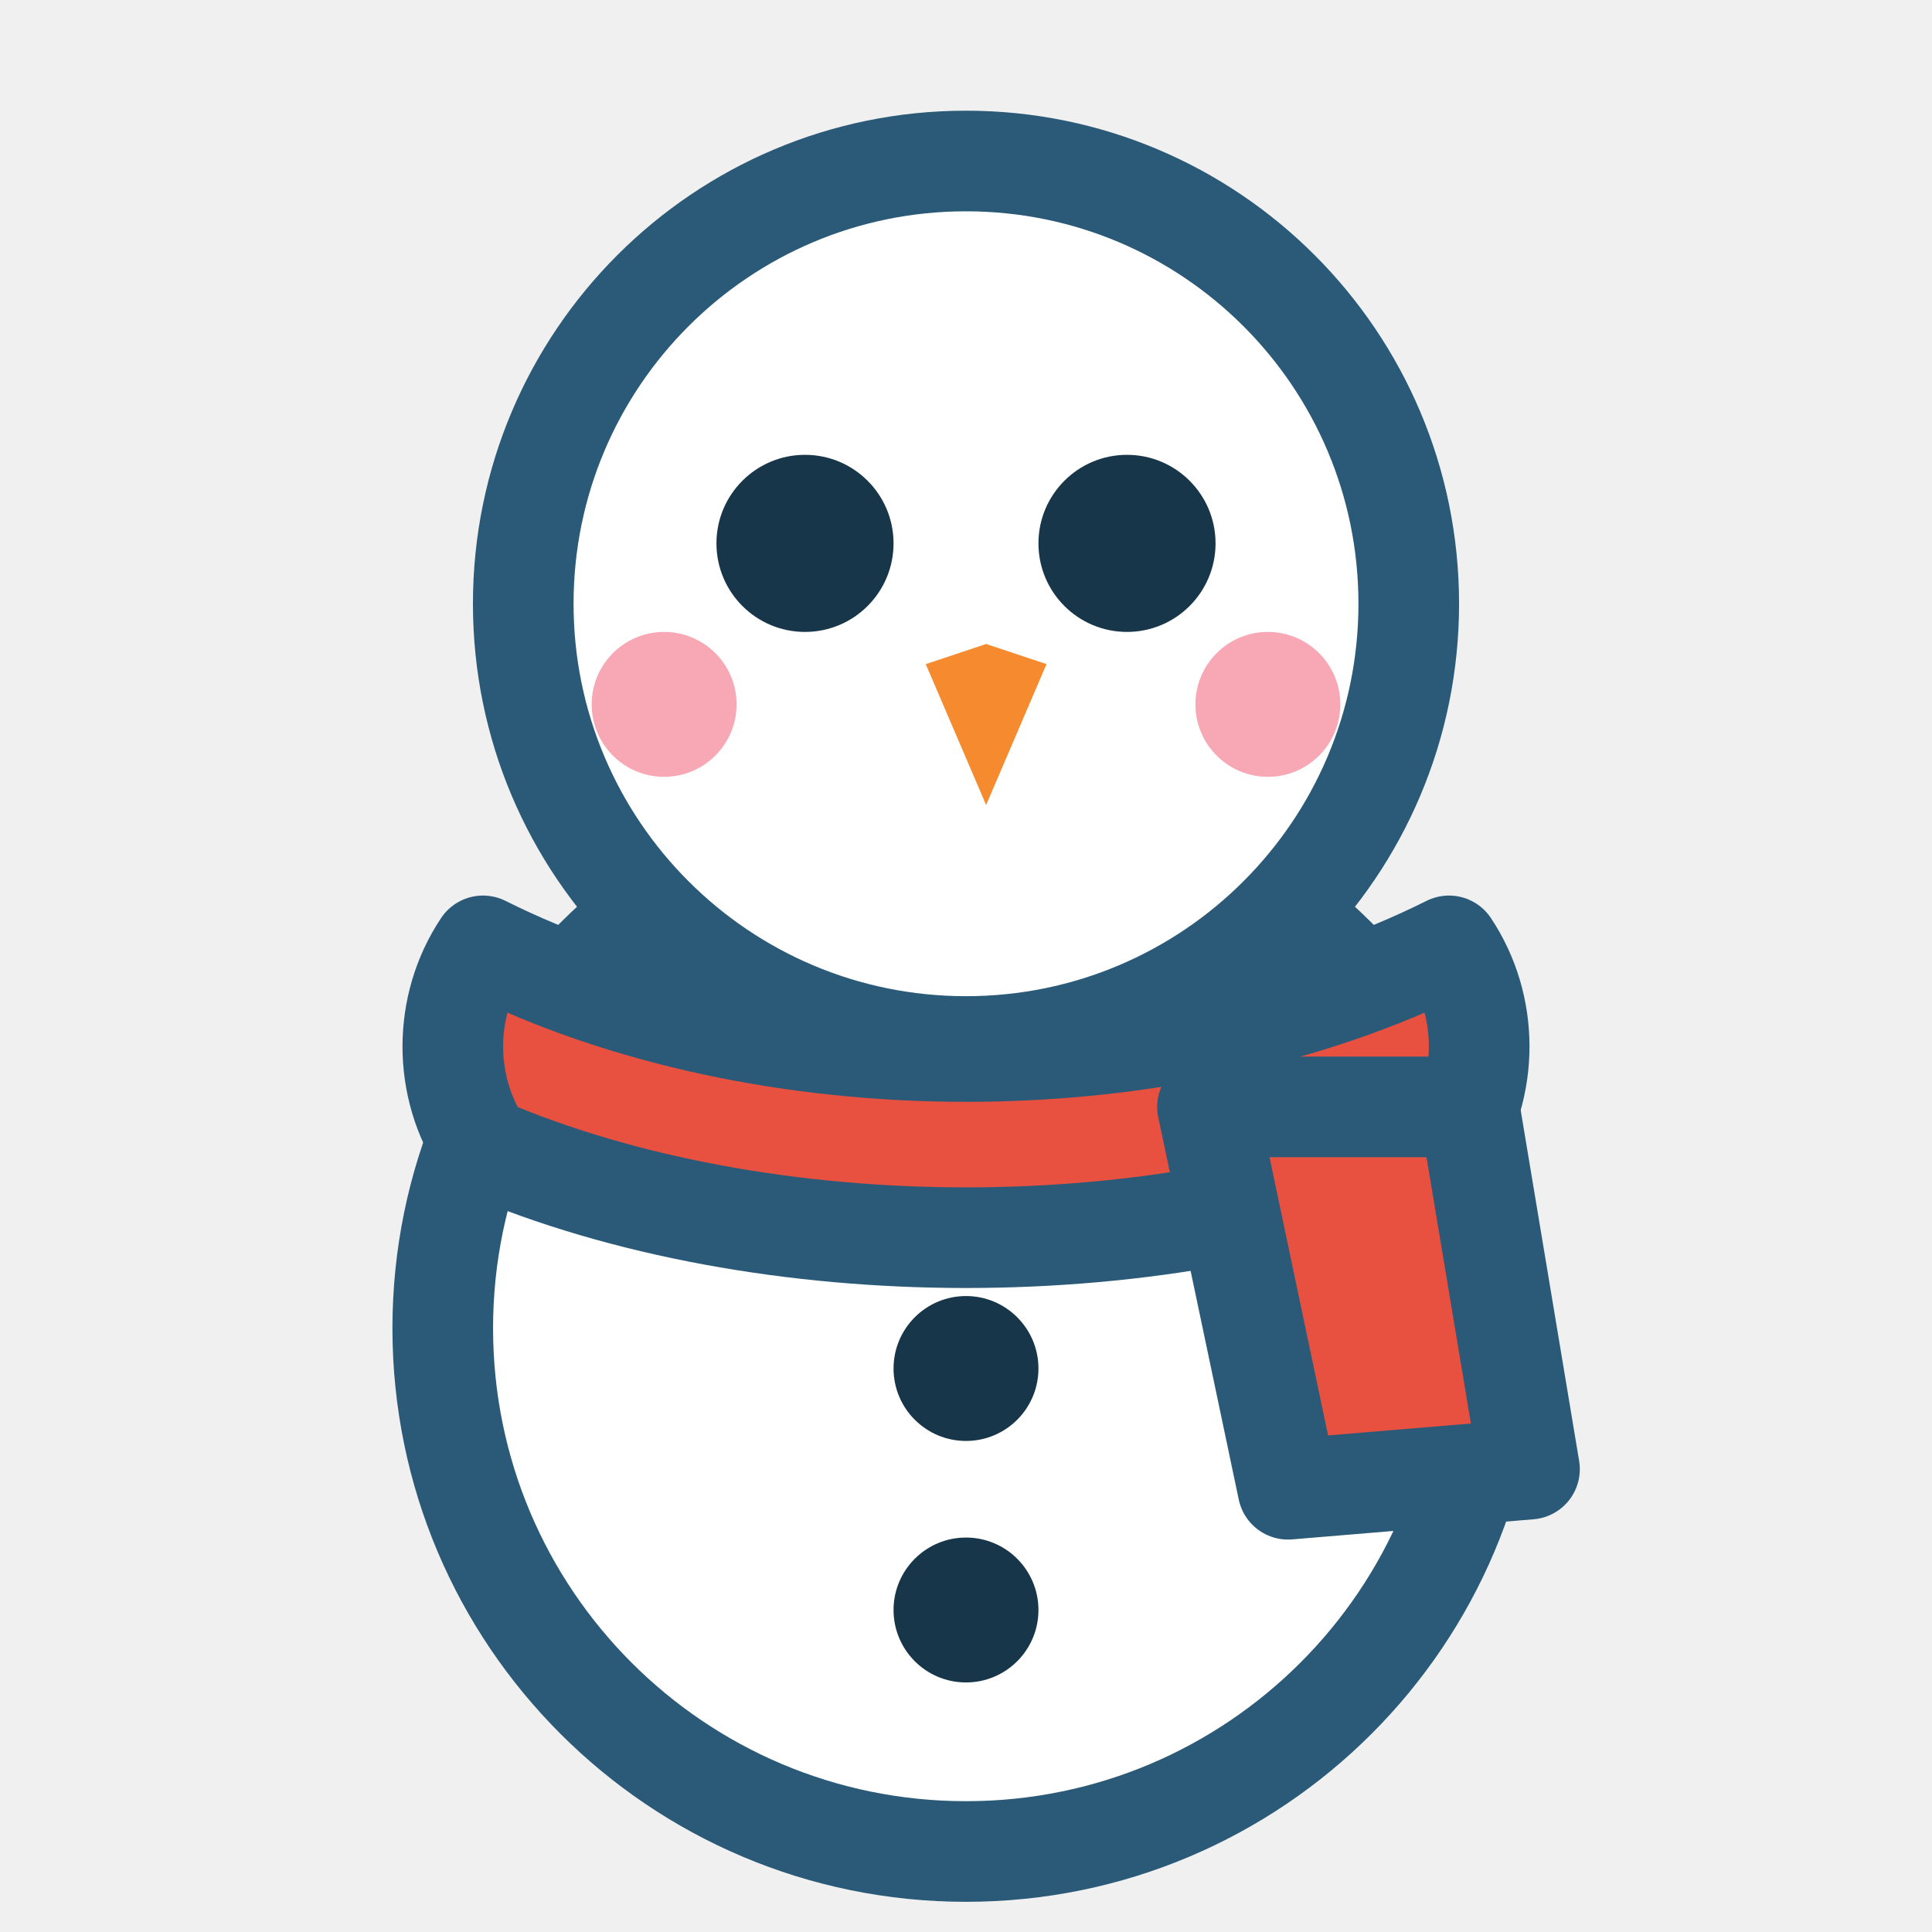
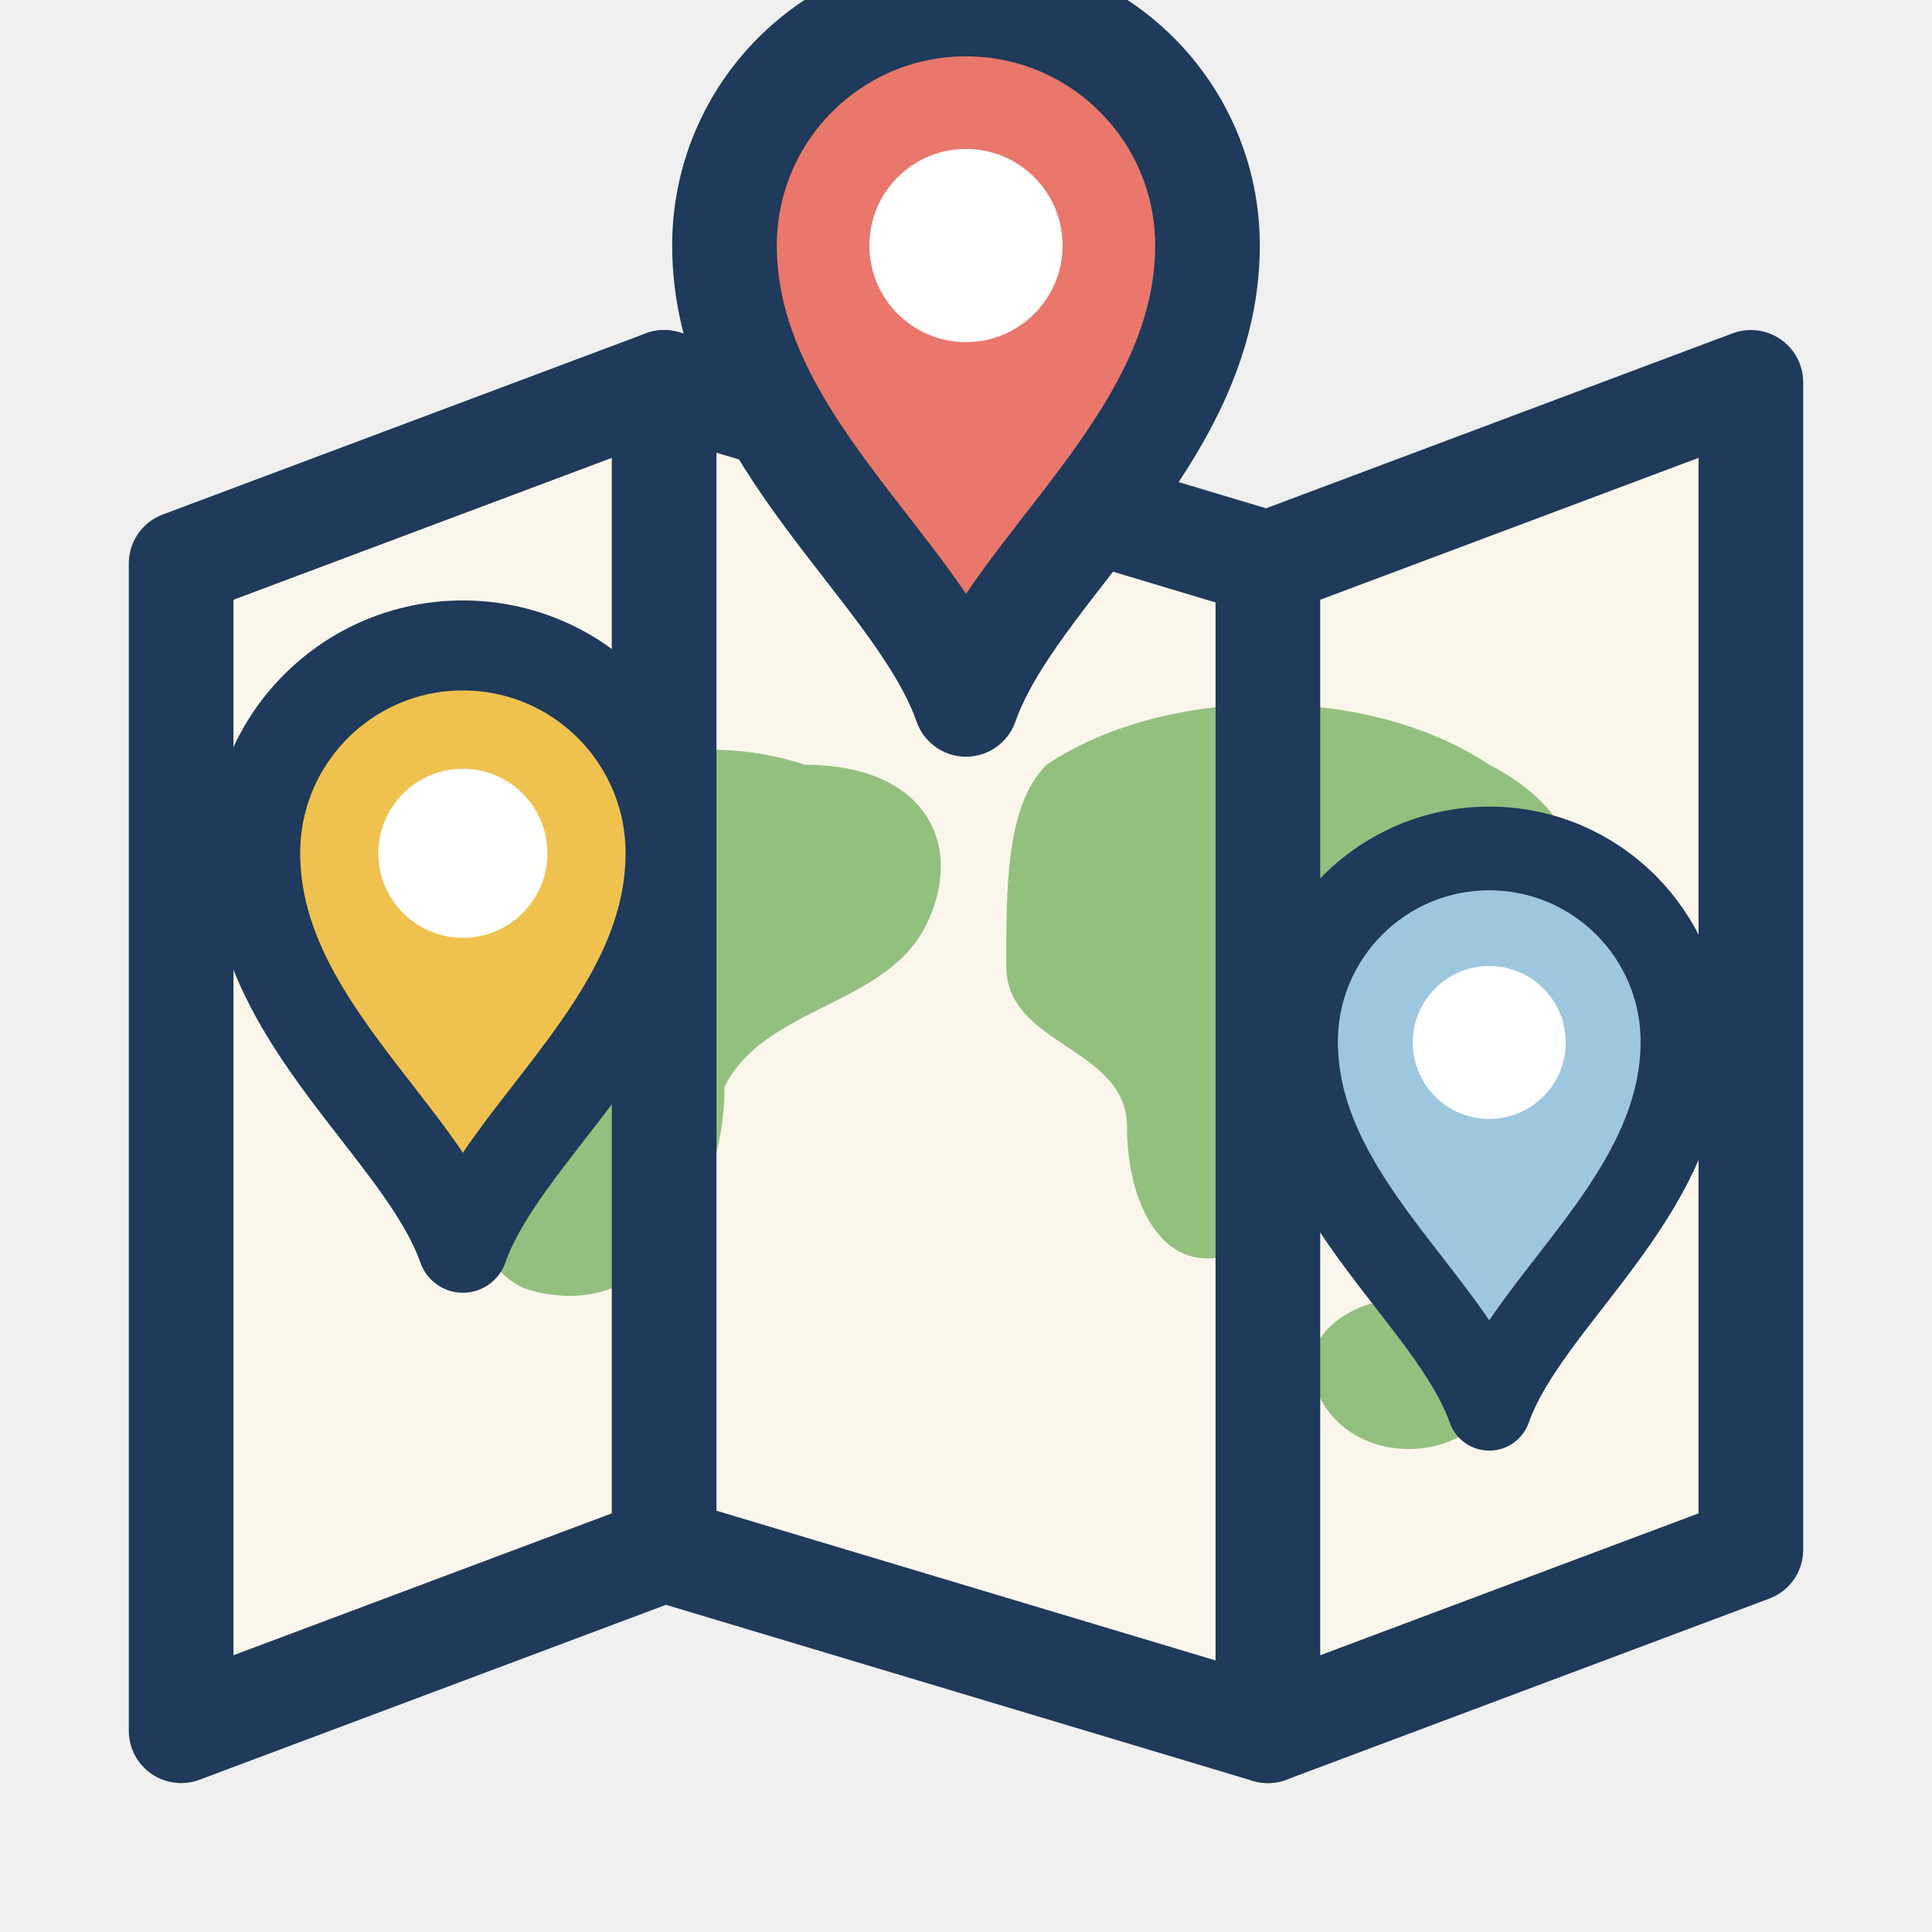
<svg xmlns="http://www.w3.org/2000/svg" viewBox="0 0 48 48">
-   <g stroke="#2b5a78" stroke-width="2.5" stroke-linejoin="round" stroke-linecap="round">
-     <circle cx="24" cy="33" r="13" fill="#fff" />
-     <circle cx="24" cy="15" r="11" fill="#fff" />
-     <path fill="#e8503f" d="M12 23.500c7 3.500 17 3.500 24 0 1 1.500 1 3.500 0 5-7 3-17 3-24 0-1-1.500-1-3.500 0-5z" />
-     <path fill="#e8503f" d="M30 27.500h6.500l1.500 9-6 .5z" />
+   <path fill="#fbf6ec" stroke="#1f3a5a" stroke-width="2.6" stroke-linejoin="round" d="M4.5 14 16.5 9.5 31.5 14 43.5 9.5V38.5L31.5 43 16.5 38.5 4.5 43Z" />
+   <g fill="#93c07f">
+     <path d="M11 22c2-3 6-4 9-3 3 0 4 2 3 4s-4 2-5 4c0 3-2 6-5 5-2-1-1-4-2-6s-1-3 0-4z" />
+     <path d="M26 19c3-2 8-2 11 0 2 1 3 3 1 4-2 0-3 1-3 3s-2 4-4 5c-2 1-3-1-3-3s-3-2-3-4 0-4 1-5z" />
+     <path d="M33 33c1-1 3-1 4 0s0 3-2 3-3-2-2-3z" />
  </g>
-   <circle cx="20" cy="13.500" r="2.200" fill="#17364a" />
-   <circle cx="28" cy="13.500" r="2.200" fill="#17364a" />
-   <path fill="#f58a2e" d="M23 16.500 24.500 16l1.500.5-1.500 3.500z" />
-   <circle cx="16.500" cy="17.500" r="1.800" fill="#f7a8b4" />
-   <circle cx="31.500" cy="17.500" r="1.800" fill="#f7a8b4" />
-   <circle cx="24" cy="34" r="1.800" fill="#17364a" />
-   <circle cx="24" cy="40" r="1.800" fill="#17364a" />
+   <path fill="none" stroke="#1f3a5a" stroke-width="2.6" stroke-linecap="round" d="M16.5 9.5V38.5M31.5 14V43" />
+   <g stroke="#1f3a5a" stroke-width="2.6" stroke-linejoin="round">
+     <path fill="#e9776b" transform="translate(24 17.5)" d="M0 0C-1.2-3.4-6-6.6-6-11.4a6 6 0 0 1 12 0C6-6.6 1.2-3.4 0 0z" />
+     <path fill="#efc24f" transform="translate(11.5 31) scale(.86)" d="M0 0C-1.2-3.4-6-6.6-6-11.4a6 6 0 0 1 12 0C6-6.6 1.2-3.4 0 0z" />
+     <path fill="#9cc7df" transform="translate(37 35) scale(.8)" d="M0 0C-1.2-3.4-6-6.6-6-11.4a6 6 0 0 1 12 0C6-6.6 1.2-3.4 0 0z" />
+   </g>
+   <g fill="#fff">
+     <circle cx="24" cy="6.1" r="2.4" />
+     <circle cx="11.5" cy="21.2" r="2.1" />
+     <circle cx="37" cy="25.9" r="1.9" />
+   </g>
</svg>
